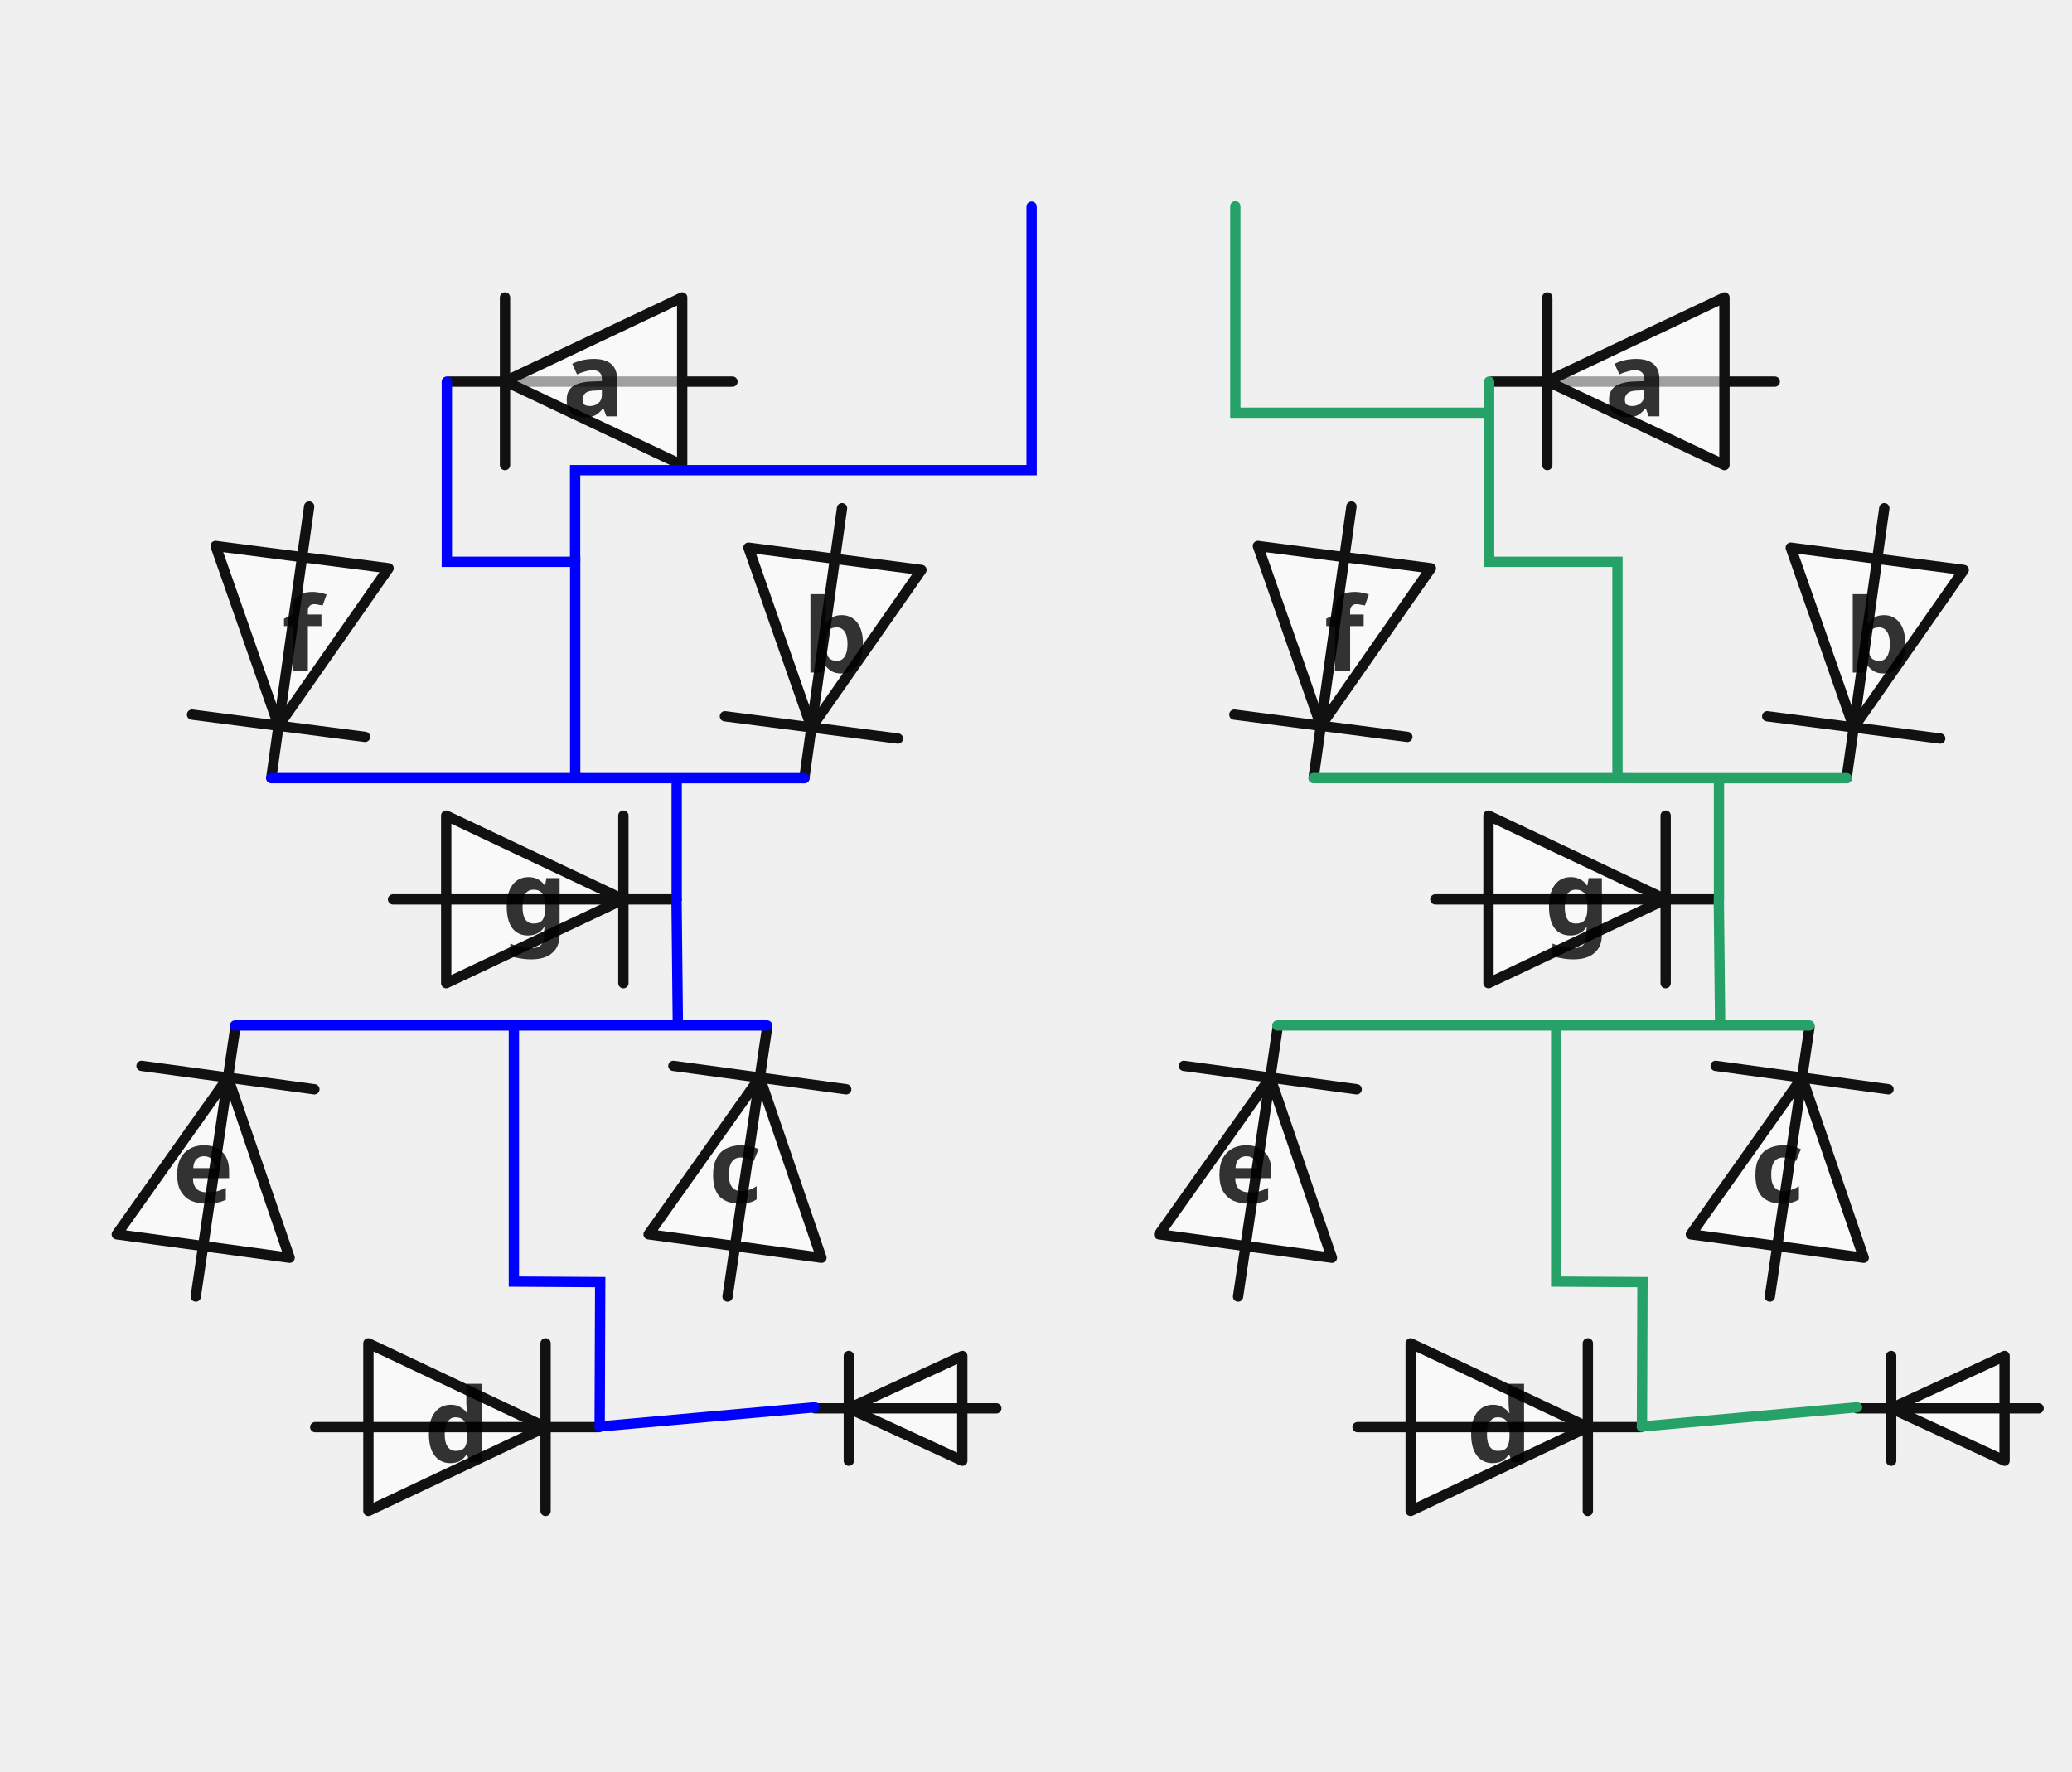
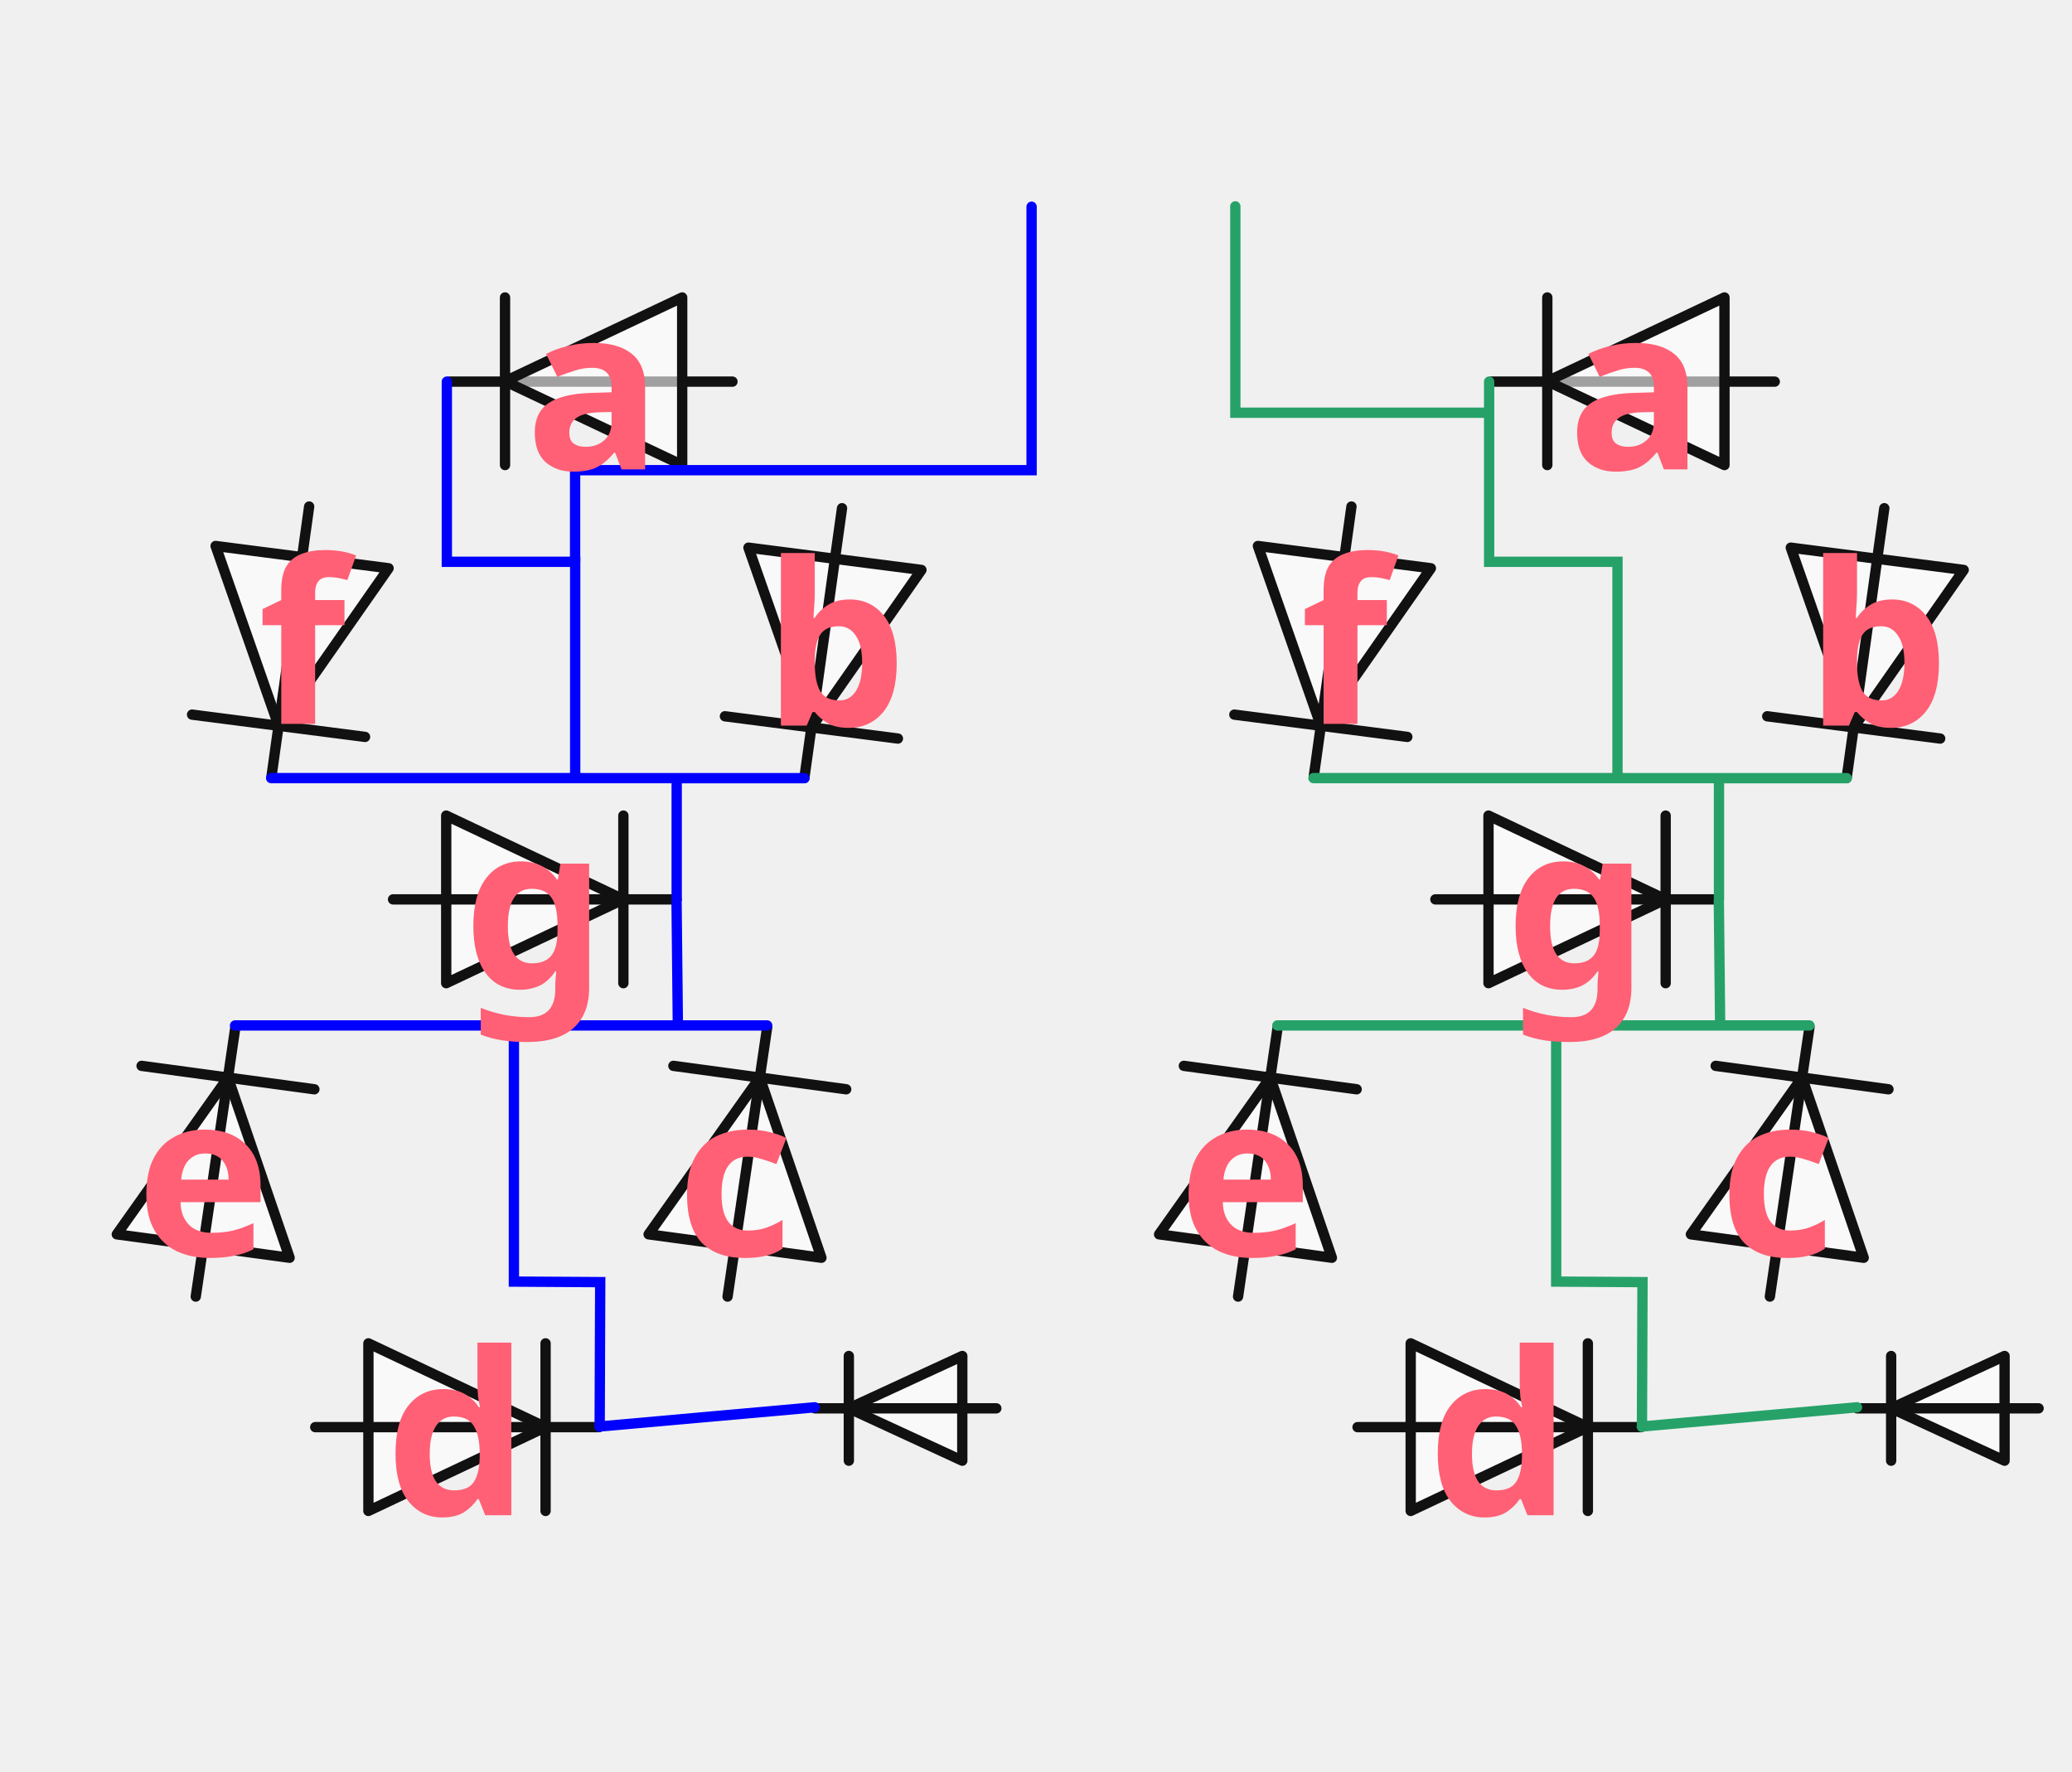
<svg xmlns="http://www.w3.org/2000/svg" viewBox="0 0 100.371 85.806">
  <g id="g4">
    <g id="g1">
      <path d="M 21.615,47.626 V 39.508 L 30.197,43.567 Z" fill="#ffffff" fill-opacity="0.6" id="path8-4" style="stroke:#111111;stroke-width:0.5;stroke-linecap:round;stroke-linejoin:round;stroke-dasharray:none" />
      <line x1="19.04" y1="43.567" x2="32.772" y2="43.567" id="line9-8" style="fill:none;stroke:#111111;stroke-width:0.5;stroke-linecap:round;stroke-linejoin:round;stroke-dasharray:none" />
      <line x1="21.751" y1="18.486" x2="35.482" y2="18.486" id="line9-8-7" style="fill:none;stroke:#111111;stroke-width:0.5;stroke-linecap:round;stroke-linejoin:round;stroke-dasharray:none" />
      <line x1="30.197" y1="47.626" x2="30.197" y2="39.508" id="line10-8" style="fill:none;stroke:#111111;stroke-width:0.5;stroke-linecap:round;stroke-linejoin:round;stroke-dasharray:none" />
      <path d="M 33.046,14.409 V 22.528 L 24.464,18.469 Z" fill="#ffffff" fill-opacity="0.6" id="path8-4-5" style="stroke:#111111;stroke-width:0.5;stroke-linecap:round;stroke-linejoin:round;stroke-dasharray:none" />
      <line x1="24.464" y1="14.409" x2="24.464" y2="22.528" id="line10-8-1" style="fill:none;stroke:#111111;stroke-width:0.5;stroke-linecap:round;stroke-linejoin:round;stroke-dasharray:none" />
      <path d="M 17.846,73.191 V 65.073 L 26.428,69.132 Z" fill="#ffffff" fill-opacity="0.6" id="path8-4-1" style="stroke:#111111;stroke-width:0.5;stroke-linecap:round;stroke-linejoin:round;stroke-dasharray:none" />
      <line x1="15.271" y1="69.132" x2="29.003" y2="69.132" id="line9-8-52" style="fill:none;stroke:#111111;stroke-width:0.5;stroke-linecap:round;stroke-linejoin:round;stroke-dasharray:none" />
      <line x1="26.428" y1="73.191" x2="26.428" y2="65.073" id="line10-8-7" style="fill:none;stroke:#111111;stroke-width:0.5;stroke-linecap:round;stroke-linejoin:round;stroke-dasharray:none" />
      <path d="M 46.615,65.685 V 70.757 L 41.119,68.221 Z" fill="#ffffff" fill-opacity="0.6" id="path8-4-1-3" style="stroke:#111111;stroke-width:0.5;stroke-linecap:round;stroke-linejoin:round;stroke-dasharray:none" />
      <line x1="48.263" y1="68.221" x2="39.471" y2="68.221" id="line9-8-52-3" style="fill:none;stroke:#111111;stroke-width:0.5;stroke-linecap:round;stroke-linejoin:round;stroke-dasharray:none" />
      <line x1="41.119" y1="65.685" x2="41.119" y2="70.757" id="line10-8-7-4" style="fill:none;stroke:#111111;stroke-width:0.5;stroke-linecap:round;stroke-linejoin:round;stroke-dasharray:none" />
      <path d="M 10.445,26.448 18.824,27.527 13.494,35.156 Z" fill="#ffffff" fill-opacity="0.6" id="path8-4-2" style="stroke:#111111;stroke-width:0.5;stroke-linecap:round;stroke-linejoin:round;stroke-dasharray:none" />
      <line x1="14.976" y1="24.537" x2="13.152" y2="37.607" id="line9-8-3" style="fill:none;stroke:#111111;stroke-width:0.5;stroke-linecap:round;stroke-linejoin:round;stroke-dasharray:none" />
      <line x1="9.304" y1="34.617" x2="17.683" y2="35.696" id="line10-8-2" style="fill:none;stroke:#111111;stroke-width:0.5;stroke-linecap:round;stroke-linejoin:round;stroke-dasharray:none" />
      <path d="M 36.257,26.529 44.636,27.608 39.306,35.237 Z" fill="#ffffff" fill-opacity="0.6" id="path8-4-2-6" style="stroke:#111111;stroke-width:0.5;stroke-linecap:round;stroke-linejoin:round;stroke-dasharray:none" />
      <line x1="40.789" y1="24.618" x2="38.964" y2="37.687" id="line9-8-3-8" style="fill:none;stroke:#111111;stroke-width:0.5;stroke-linecap:round;stroke-linejoin:round;stroke-dasharray:none" />
      <line x1="35.117" y1="34.697" x2="43.496" y2="35.776" id="line10-8-2-5" style="fill:none;stroke:#111111;stroke-width:0.5;stroke-linecap:round;stroke-linejoin:round;stroke-dasharray:none" />
      <path d="M 31.42,59.792 39.791,60.927 36.805,52.198 Z" fill="#ffffff" fill-opacity="0.6" id="path8-4-2-1" style="stroke:#111111;stroke-width:0.5;stroke-linecap:round;stroke-linejoin:round;stroke-dasharray:none" />
      <line x1="35.245" y1="62.807" x2="37.165" y2="49.75" id="line9-8-3-89" style="fill:none;stroke:#111111;stroke-width:0.5;stroke-linecap:round;stroke-linejoin:round;stroke-dasharray:none" />
      <line x1="32.62" y1="51.631" x2="40.991" y2="52.766" id="line10-8-2-2" style="fill:none;stroke:#111111;stroke-width:0.5;stroke-linecap:round;stroke-linejoin:round;stroke-dasharray:none" />
      <path d="M 5.658,59.792 14.029,60.927 11.043,52.198 Z" fill="#ffffff" fill-opacity="0.6" id="path8-4-2-1-3" style="stroke:#111111;stroke-width:0.5;stroke-linecap:round;stroke-linejoin:round;stroke-dasharray:none" />
      <line x1="9.483" y1="62.807" x2="11.403" y2="49.75" id="line9-8-3-89-8" style="fill:none;stroke:#111111;stroke-width:0.5;stroke-linecap:round;stroke-linejoin:round;stroke-dasharray:none" />
      <line x1="6.858" y1="51.631" x2="15.229" y2="52.766" id="line10-8-2-2-7" style="fill:none;stroke:#111111;stroke-width:0.5;stroke-linecap:round;stroke-linejoin:round;stroke-dasharray:none" />
      <path style="fill:none;stroke:#0000ff;stroke-width:0.5;stroke-linecap:round;stroke-dasharray:none" d="M 32.773,43.634 32.834,49.427" id="path22" />
      <path id="path25" style="fill:none;stroke:#0000ff;stroke-width:0.5;stroke-linecap:round;stroke-dasharray:none" d="M 29.049,69.119 29.075,62.107 24.894,62.082 V 49.723 M 39.468,68.171 29.038,69.102 M 11.386,49.674 H 37.163 M 32.78,43.548 V 37.819 M 21.646,18.486 V 27.213 H 27.863 V 37.614 M 38.968,37.695 13.136,37.692" />
      <path style="fill:none;stroke:#0000ff;stroke-width:0.5;stroke-linecap:round;stroke-dasharray:none;stroke-opacity:1" d="M 27.859,27.195 V 22.777 H 49.972 V 10.014" id="path5" />
    </g>
    <path d="M 72.105,47.626 V 39.508 L 80.687,43.567 Z" fill="#ffffff" fill-opacity="0.6" id="path8-4-15" style="stroke:#111111;stroke-width:0.5;stroke-linecap:round;stroke-linejoin:round;stroke-dasharray:none" />
    <line x1="69.531" y1="43.567" x2="83.262" y2="43.567" id="line9-8-2" style="fill:none;stroke:#111111;stroke-width:0.5;stroke-linecap:round;stroke-linejoin:round;stroke-dasharray:none" />
    <line x1="72.241" y1="18.486" x2="85.972" y2="18.486" id="line9-8-7-7" style="fill:none;stroke:#111111;stroke-width:0.5;stroke-linecap:round;stroke-linejoin:round;stroke-dasharray:none" />
    <line x1="80.687" y1="47.626" x2="80.687" y2="39.508" id="line10-8-6" style="fill:none;stroke:#111111;stroke-width:0.5;stroke-linecap:round;stroke-linejoin:round;stroke-dasharray:none" />
    <path d="M 83.536,14.409 V 22.528 L 74.954,18.469 Z" fill="#ffffff" fill-opacity="0.6" id="path8-4-5-1" style="stroke:#111111;stroke-width:0.5;stroke-linecap:round;stroke-linejoin:round;stroke-dasharray:none" />
    <line x1="74.954" y1="14.409" x2="74.954" y2="22.528" id="line10-8-1-4" style="fill:none;stroke:#111111;stroke-width:0.5;stroke-linecap:round;stroke-linejoin:round;stroke-dasharray:none" />
    <path d="M 68.336,73.191 V 65.073 L 76.918,69.132 Z" fill="#ffffff" fill-opacity="0.6" id="path8-4-1-2" style="stroke:#111111;stroke-width:0.5;stroke-linecap:round;stroke-linejoin:round;stroke-dasharray:none" />
    <line x1="65.762" y1="69.132" x2="79.493" y2="69.132" id="line9-8-52-32" style="fill:none;stroke:#111111;stroke-width:0.5;stroke-linecap:round;stroke-linejoin:round;stroke-dasharray:none" />
    <line x1="76.918" y1="73.191" x2="76.918" y2="65.073" id="line10-8-7-2" style="fill:none;stroke:#111111;stroke-width:0.5;stroke-linecap:round;stroke-linejoin:round;stroke-dasharray:none" />
    <path d="M 97.105,65.685 V 70.757 L 91.61,68.221 Z" fill="#ffffff" fill-opacity="0.6" id="path8-4-1-3-1" style="stroke:#111111;stroke-width:0.5;stroke-linecap:round;stroke-linejoin:round;stroke-dasharray:none" />
    <line x1="98.753" y1="68.221" x2="89.961" y2="68.221" id="line9-8-52-3-6" style="fill:none;stroke:#111111;stroke-width:0.5;stroke-linecap:round;stroke-linejoin:round;stroke-dasharray:none" />
    <line x1="91.61" y1="65.685" x2="91.61" y2="70.757" id="line10-8-7-4-8" style="fill:none;stroke:#111111;stroke-width:0.5;stroke-linecap:round;stroke-linejoin:round;stroke-dasharray:none" />
    <path d="M 60.935,26.448 69.314,27.527 63.984,35.156 Z" fill="#ffffff" fill-opacity="0.6" id="path8-4-2-5" style="stroke:#111111;stroke-width:0.5;stroke-linecap:round;stroke-linejoin:round;stroke-dasharray:none" />
    <line x1="65.467" y1="24.537" x2="63.642" y2="37.607" id="line9-8-3-7" style="fill:none;stroke:#111111;stroke-width:0.5;stroke-linecap:round;stroke-linejoin:round;stroke-dasharray:none" />
    <line x1="59.794" y1="34.617" x2="68.173" y2="35.696" id="line10-8-2-6" style="fill:none;stroke:#111111;stroke-width:0.5;stroke-linecap:round;stroke-linejoin:round;stroke-dasharray:none" />
    <path d="M 86.748,26.529 95.126,27.608 89.796,35.237 Z" fill="#ffffff" fill-opacity="0.6" id="path8-4-2-6-1" style="stroke:#111111;stroke-width:0.5;stroke-linecap:round;stroke-linejoin:round;stroke-dasharray:none" />
    <line x1="91.279" y1="24.618" x2="89.454" y2="37.687" id="line9-8-3-8-8" style="fill:none;stroke:#111111;stroke-width:0.5;stroke-linecap:round;stroke-linejoin:round;stroke-dasharray:none" />
    <line x1="85.607" y1="34.697" x2="93.986" y2="35.776" id="line10-8-2-5-9" style="fill:none;stroke:#111111;stroke-width:0.5;stroke-linecap:round;stroke-linejoin:round;stroke-dasharray:none" />
    <path d="M 81.91,59.792 90.281,60.927 87.295,52.198 Z" fill="#ffffff" fill-opacity="0.6" id="path8-4-2-1-2" style="stroke:#111111;stroke-width:0.5;stroke-linecap:round;stroke-linejoin:round;stroke-dasharray:none" />
    <line x1="85.735" y1="62.807" x2="87.655" y2="49.75" id="line9-8-3-89-7" style="fill:none;stroke:#111111;stroke-width:0.5;stroke-linecap:round;stroke-linejoin:round;stroke-dasharray:none" />
    <line x1="83.11" y1="51.631" x2="91.481" y2="52.766" id="line10-8-2-2-9" style="fill:none;stroke:#111111;stroke-width:0.5;stroke-linecap:round;stroke-linejoin:round;stroke-dasharray:none" />
    <path d="M 56.148,59.792 64.519,60.927 61.534,52.198 Z" fill="#ffffff" fill-opacity="0.6" id="path8-4-2-1-3-5" style="stroke:#111111;stroke-width:0.5;stroke-linecap:round;stroke-linejoin:round;stroke-dasharray:none" />
    <line x1="59.974" y1="62.807" x2="61.894" y2="49.75" id="line9-8-3-89-8-4" style="fill:none;stroke:#111111;stroke-width:0.5;stroke-linecap:round;stroke-linejoin:round;stroke-dasharray:none" />
    <line x1="57.348" y1="51.631" x2="65.719" y2="52.766" id="line10-8-2-2-7-3" style="fill:none;stroke:#111111;stroke-width:0.5;stroke-linecap:round;stroke-linejoin:round;stroke-dasharray:none" />
    <path style="fill:none;stroke:#26a269;stroke-width:0.5;stroke-linecap:round;stroke-dasharray:none" d="M 83.263,43.634 83.324,49.427" id="path22-1" />
    <path id="path25-2" style="fill:none;stroke:#26a269;stroke-width:0.5;stroke-linecap:round;stroke-dasharray:none" d="M 79.539,69.119 79.565,62.107 75.384,62.082 V 49.723 M 89.958,68.171 79.528,69.102 M 61.877,49.674 H 87.653 M 83.27,43.548 V 37.819 M 72.136,18.486 V 27.213 H 78.353 V 37.614 M 89.458,37.695 63.626,37.692" />
    <path style="fill:none;stroke:#26a269;stroke-width:0.5;stroke-linecap:round;stroke-dasharray:none" d="M 59.841,9.997 V 19.993 H 71.99" id="path1" />
  </g>
-   <g id="seg-labels" fill="#000000" fill-opacity="0.8" font-family="sans-serif" font-size="5" font-weight="bold" text-anchor="middle" style="stroke:none;pointer-events:none">
-     <text x="28.76" y="20.17">a</text>
-     <text x="40.45" y="32.58">b</text>
-     <text x="35.61" y="58.26">c</text>
-     <text x="22.14" y="70.83">d</text>
-     <text x="9.84" y="58.26">e</text>
-     <text x="14.63" y="32.50">f</text>
-     <text x="25.91" y="45.27">g</text>
-     <text x="79.25" y="20.17">a</text>
-     <text x="90.94" y="32.58">b</text>
-     <text x="86.1" y="58.26">c</text>
-     <text x="72.63" y="70.83">d</text>
-     <text x="60.33" y="58.26">e</text>
-     <text x="65.12" y="32.50">f</text>
-     <text x="76.4" y="45.27">g</text>
+   <g id="seg-labels" fill="#FF6075" font-family="sans-serif" font-size="11" font-weight="bold" text-anchor="middle" dominant-baseline="central" style="stroke:none;pointer-events:none">
+     <text x="28.76" y="18.47">a</text>
+     <text x="40.45" y="30.88">b</text>
+     <text x="35.61" y="56.56">c</text>
+     <text x="22.14" y="69.13">d</text>
+     <text x="9.84" y="56.56">e</text>
+     <text x="14.63" y="30.8">f</text>
+     <text x="25.91" y="43.57">g</text>
+     <text x="79.25" y="18.47">a</text>
+     <text x="90.94" y="30.88">b</text>
+     <text x="86.1" y="56.56">c</text>
+     <text x="72.63" y="69.13">d</text>
+     <text x="60.33" y="56.56">e</text>
+     <text x="65.12" y="30.8">f</text>
+     <text x="76.4" y="43.57">g</text>
  </g>
</svg>
